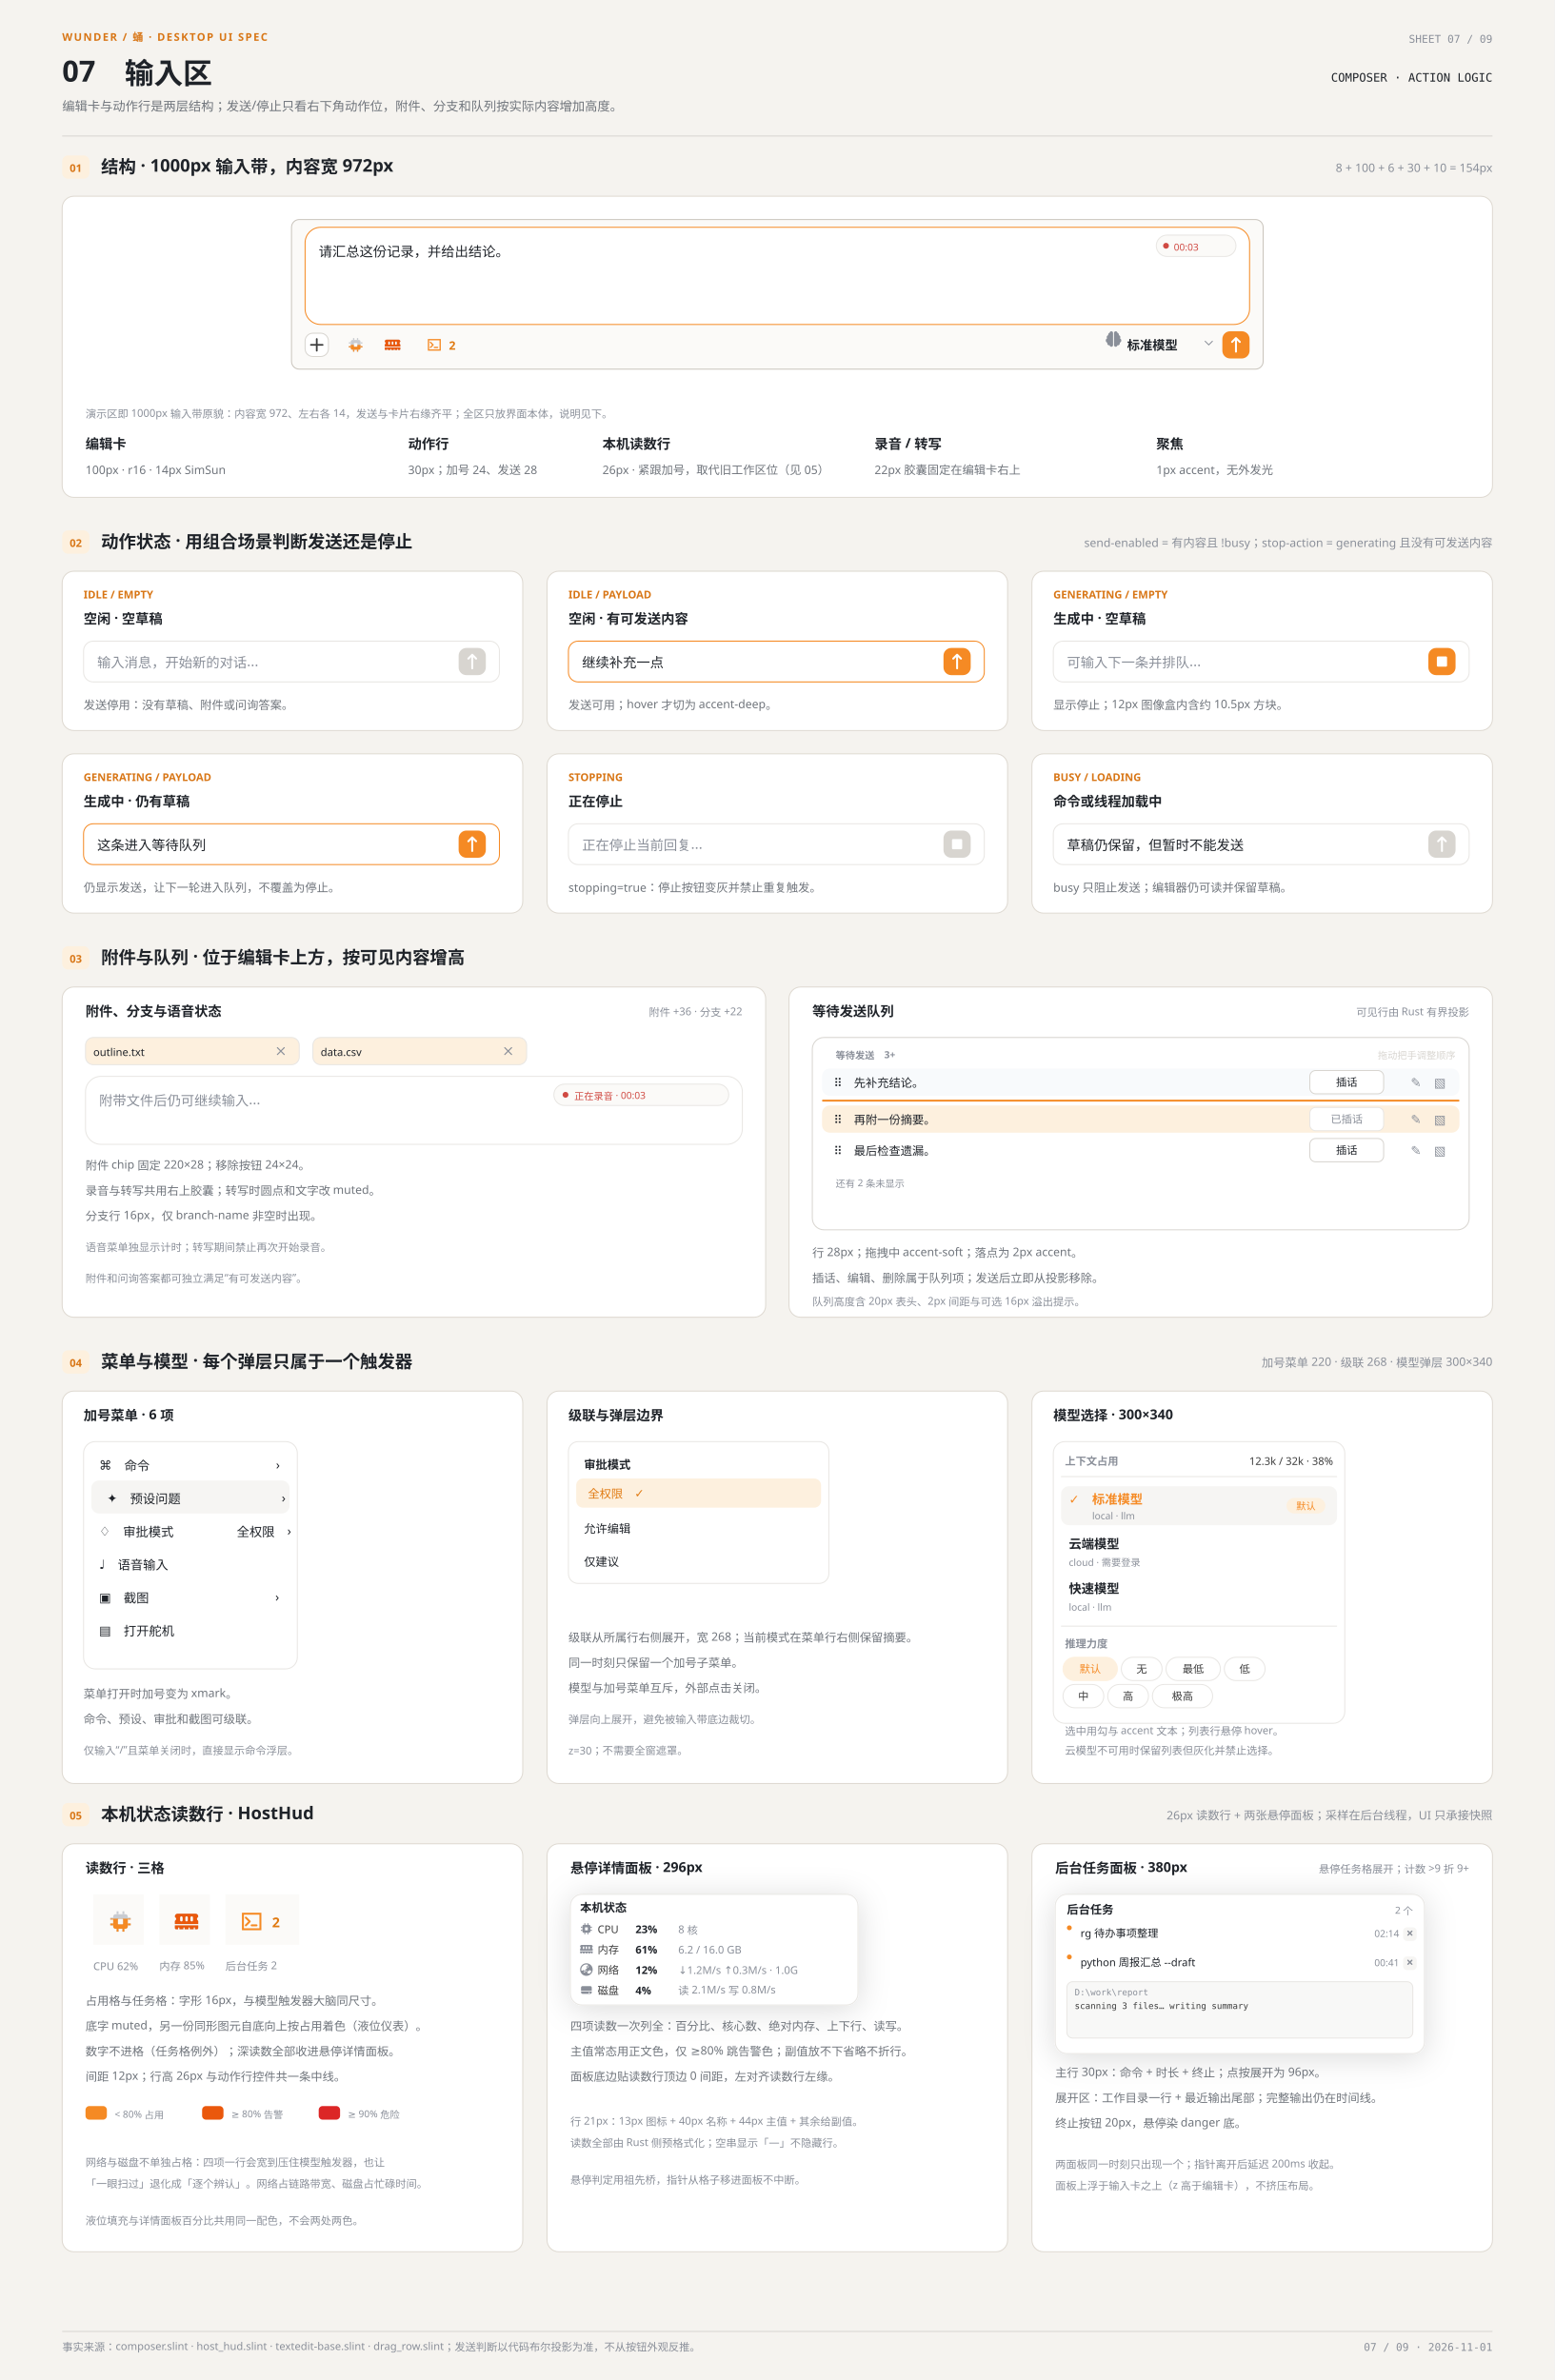
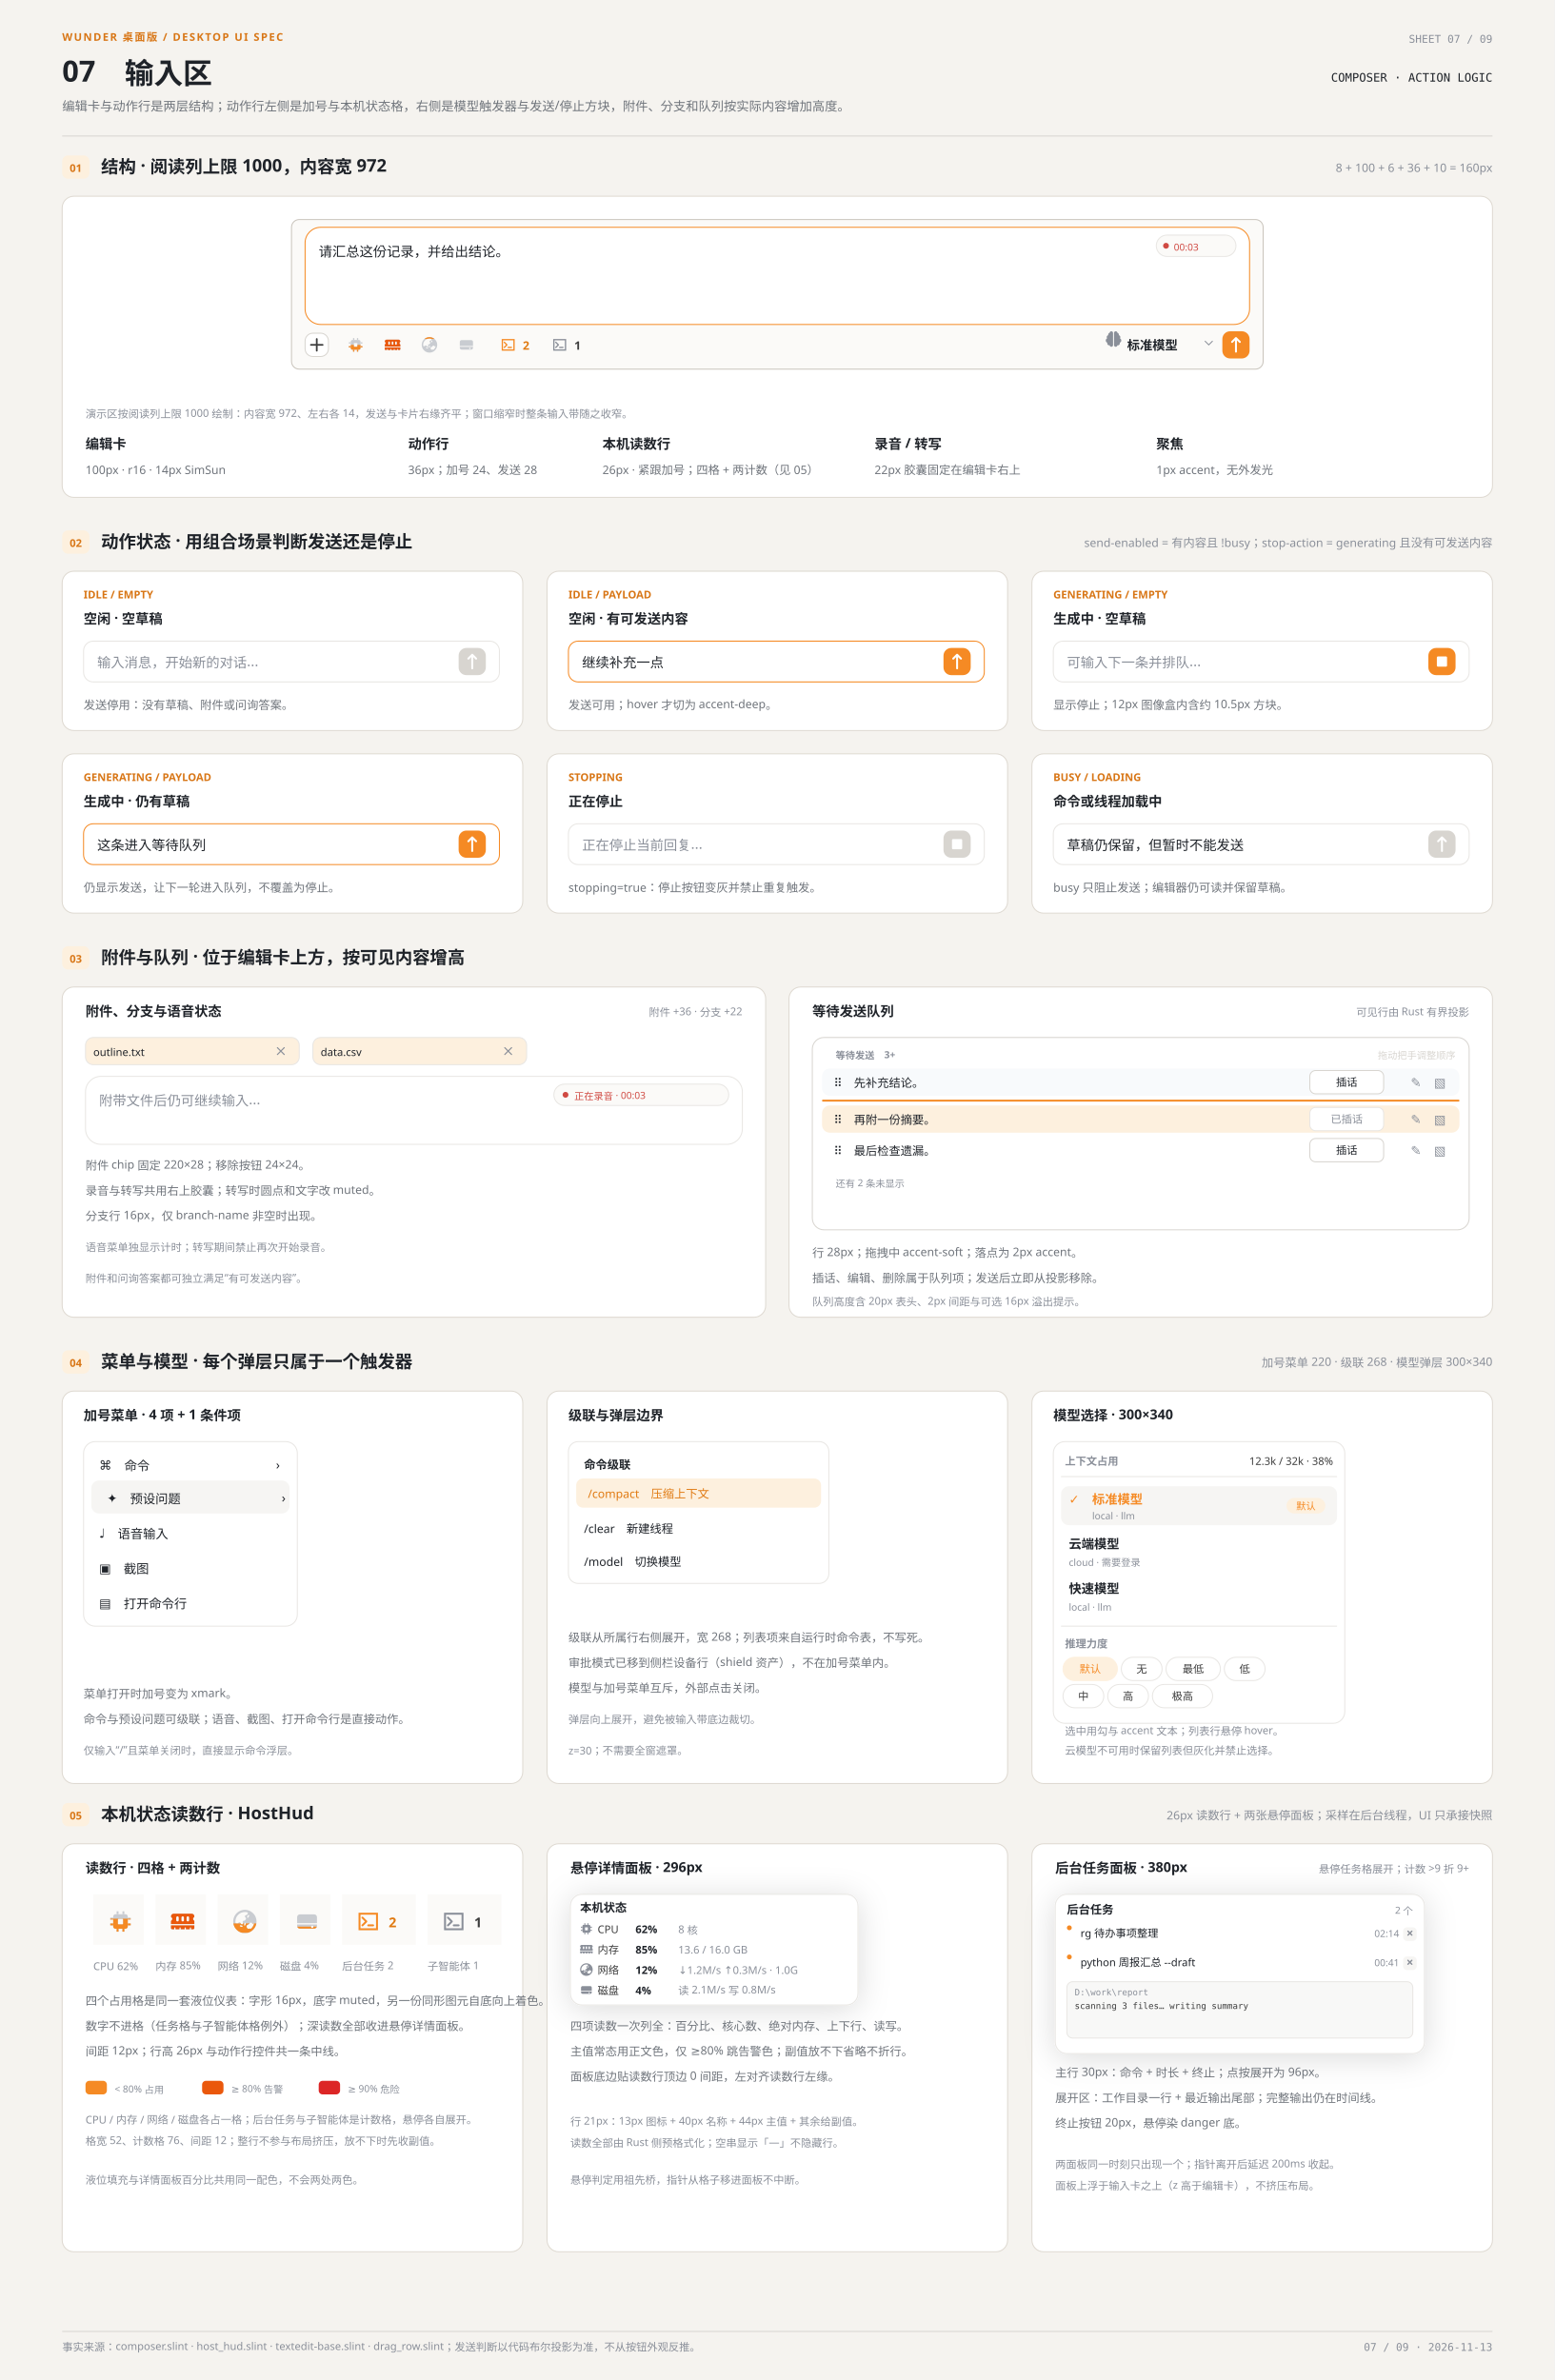
- <svg xmlns="http://www.w3.org/2000/svg" width="1600" height="2450" viewBox="0 0 1600 2450" role="img" aria-label="蛹 桌面端输入区与动作状态规范">
+ <svg xmlns="http://www.w3.org/2000/svg" width="1600" height="2450" viewBox="0 0 1600 2450" role="img" aria-label="wunder 桌面版 桌面端输入区与动作状态规范">
  <defs>
    <symbol id="c-plus" viewBox="0 0 16 16">
      <path d="M8 2v12M2 8h12" fill="none" stroke="currentColor" stroke-width="1.8" stroke-linecap="round" />
    </symbol>
    <symbol id="c-x" viewBox="0 0 24 24">
      <path d="M6 6L18 18M18 6L6 18" fill="none" stroke="currentColor" stroke-width="2" stroke-linecap="round" />
    </symbol>
    <symbol id="c-arrow" viewBox="0 0 384 512">
      <path fill="currentColor" transform="translate(0 448) scale(1 -1)" d="M215 439Q205 448 192 448Q179 448 169 439L41 311Q32 301 32 288Q32 275 41 265Q51 256 64 256Q77 256 87 265L160 339V-32Q160-46 169-55Q178-64 192-64Q206-64 215-55Q224-46 224-32V339L297 265Q307 256 320 256Q333 256 343 265Q352 275 352 288Q352 301 343 311L215 439Z" />
    </symbol>
    <symbol id="c-stop" viewBox="0 0 448 512">
      <path fill="currentColor" d="M400 32H48C21.5 32 0 53.5 0 80v352c0 26.5 21.5 48 48 48h352c26.5 0 48-21.5 48-48V80c0-26.5-21.5-48-48-48z" />
    </symbol>
    <symbol id="c-brain" viewBox="0 0 512 512">
      <path fill="currentColor" d="M184 0c30.9 0 56 25.1 56 56v400c0 30.9-25.1 56-56 56-28.9 0-52.7-21.9-55.7-50.1-5.2 1.4-10.7 2.1-16.3 2.1-35.3 0-64-28.7-64-64 0-7.4 1.3-14.6 3.6-21.2C21.4 367.4 0 338.2 0 304c0-31.9 18.7-59.5 45.8-72.3C37.1 220.8 32 207 32 192c0-30.7 21.6-56.3 50.4-62.6C80.8 123.9 80 118 80 112c0-29.9 20.6-55.1 48.3-62.1C131.3 21.9 155.1 0 184 0zM328 0c28.9 0 52.6 21.9 55.7 49.9 27.8 7 48.3 32.1 48.3 62.1 0 6-.8 11.9-2.4 17.4 28.8 6.2 50.4 31.9 50.4 62.6 0 15-5.1 28.8-13.8 39.7 27.1 12.8 45.8 40.4 45.8 72.3 0 34.2-21.4 63.4-51.6 74.8 2.3 6.6 3.6 13.8 3.6 21.2 0 35.3-28.7 64-64 64-5.6 0-11.1-.7-16.3-2.1-3 28.2-26.8 50.1-55.7 50.1-30.9 0-56-25.1-56-56V56c0-30.9 25.1-56 56-56z" />
    </symbol>
    <symbol id="c-folder" viewBox="0 0 576 512">
      <path fill="currentColor" transform="translate(0 448) scale(1 -1)" d="M89 224L0 72V352Q1 379 19 397Q37 415 64 416H182Q208 416 227 397L253 371Q272 352 299 352H416Q443 351 461 333Q479 315 480 288V256H144Q108 255 89 224ZM116 208Q126 223 144 224H544Q562 223 572 208Q580 192 572 176L460-16Q450-31 432-32H32Q14-31 4-16Q-4 0 4 16L116 208Z" />
    </symbol>
    <symbol id="h-cpu" viewBox="0 0 16 16">
      <path fill="currentColor" fill-rule="evenodd" d="M4.6 3h6.8A1.6 1.6 0 0 1 13 4.6v6.8A1.6 1.6 0 0 1 11.4 13H4.6A1.6 1.6 0 0 1 3 11.4V4.6A1.6 1.6 0 0 1 4.6 3Zm2 3.2a.4.4 0 0 0-.4.4v3a.4.4 0 0 0 .4.4h2.8a.4.4 0 0 0 .4-.4v-3a.4.4 0 0 0-.4-.4H6.6Z" />
      <path fill="currentColor" d="M5.35 1h1.3v2h-1.3V1Zm4 0h1.3v2h-1.3V1ZM5.35 13h1.3v2h-1.3v-2Zm4 0h1.3v2h-1.3v-2ZM1 5.35h2v1.3H1v-1.3Zm0 4h2v1.3H1v-1.3Zm12-4h2v1.3h-2v-1.3Zm0 4h2v1.3h-2v-1.3Z" />
    </symbol>
    <symbol id="h-memory" viewBox="0 0 576 512">
      <path fill="currentColor" transform="translate(0 448) scale(1 -1)" d="M64 384Q37 383 19 365Q1 347 0 320V313Q1 302 10 296Q31 282 32 256Q31 230 10 216Q1 210 0 199V128H576V199Q575 210 566 216Q545 230 544 256Q545 282 566 296Q575 302 576 313V320Q575 347 557 365Q539 383 512 384H64ZM576 96H0V32Q0 18 9 9Q18 0 32 0H80V32Q81 47 96 48Q111 47 112 32V0H208V32Q209 47 224 48Q239 47 240 32V0H336V32Q337 47 352 48Q367 47 368 32V0H464V32Q465 47 480 48Q495 47 496 32V0H544Q558 0 567 9Q576 18 576 32V96ZM192 288V224Q192 210 183 201Q174 192 160 192Q146 192 137 201Q128 210 128 224V288Q128 302 137 311Q146 320 160 320Q174 320 183 311Q192 302 192 288ZM320 288V224Q320 210 311 201Q302 192 288 192Q274 192 265 201Q256 210 256 224V288Q256 302 265 311Q274 320 288 320Q302 320 311 311Q320 302 320 288ZM448 288V224Q448 210 439 201Q430 192 416 192Q402 192 393 201Q384 210 384 224V288Q384 302 393 311Q402 320 416 320Q430 320 439 311Q448 302 448 288Z" />
    </symbol>
    <symbol id="h-term" viewBox="0 0 24 24">
      <path d="M3 4h18v16H3z" fill="none" stroke="currentColor" stroke-width="2" />
      <path d="m6 8 4 4-4 4m6 0h5" fill="none" stroke="currentColor" stroke-width="2" stroke-linecap="round" stroke-linejoin="round" />
    </symbol>
    <symbol id="h-net" viewBox="0 0 512 512">
      <path fill="currentColor" transform="translate(0 448) scale(1 -1)" d="M52 153 83 147Q96 144 105 153L121 169Q130 177 141 175Q153 173 159 162L168 144Q176 129 194 128Q205 129 212 137Q218 146 215 157L209 177Q206 189 213 199Q220 208 232 208H235Q256 209 268 226L279 242Q287 256 278 270L262 291Q254 302 258 314Q262 325 275 329L292 333Q304 337 309 348L325 389Q292 400 256 400Q168 398 109 339Q50 280 48 192Q48 172 52 153ZM459 148Q457 149 455 148Q453 148 450 147L435 143Q424 141 417 150L415 153Q405 168 388 168Q370 168 360 153L354 143Q352 140 348 138L312 118Q298 110 294 96Q289 81 295 67L301 54Q307 40 322 34Q336 28 351 33L354 34Q370 40 384 30L385 29Q442 75 459 148ZM0 192Q1 262 34 320Q68 378 128 414Q189 448 256 448Q323 448 384 414Q444 378 478 320Q511 262 512 192Q511 122 478 64Q444 6 384 -30Q323 -64 256 -64Q189 -64 128 -30Q68 6 34 64Q1 122 0 192ZM145 100Q142 85 156 80L188 72Q203 70 208 84Q210 99 196 103L164 111Q149 114 145 100ZM237 120Q234 105 248 100Q263 98 268 112L276 144Q278 159 264 163Q249 166 245 152L237 120ZM343 334Q330 340 322 327L306 295Q300 281 313 274Q327 268 334 281L350 313Q356 326 343 334Z" />
    </symbol>
    <symbol id="h-disk" viewBox="0 0 16 16">
      <path fill="currentColor" fill-rule="evenodd" d="M3.1 3.1h9.8c1.05 0 1.9.85 1.9 1.9v6c0 1.05-.85 1.9-1.9 1.9H3.1a1.9 1.9 0 0 1-1.9-1.9V5c0-1.05.85-1.9 1.9-1.9Zm-1.9 6.05h13.6v.9H1.2v-.9Zm10.35 1.7a.8.8 0 1 0 0 1.6.8.8 0 1 0 0-1.6Z" />
    </symbol>
    <clipPath id="hud-fill-cpu">
      <rect x="358" y="355" width="16" height="8" />
    </clipPath>
+     <clipPath id="hud-fill-net">
+       <rect x="434" y="347" width="16" height="1.92" />
+     </clipPath>
+     <clipPath id="hud-fill-disk">
+       <rect x="472" y="347" width="16" height="0.64" />
+     </clipPath>
    <clipPath id="hud-fill-mem">
      <rect x="396" y="349.4" width="16" height="13.6" />
    </clipPath>
    <clipPath id="hud-2x-cpu">
      <rect x="112" y="1975.1" width="24" height="14.9" />
    </clipPath>
    <clipPath id="hud-2x-mem">
-       <rect x="180" y="1969.6" width="24" height="20.4" />
+       <rect x="176" y="1969.6" width="24" height="20.4" />
+     </clipPath>
+     <clipPath id="hud-2x-net">
+       <rect x="240" y="1980" width="24" height="9.6" />
+     </clipPath>
+     <clipPath id="hud-2x-disk">
+       <rect x="304" y="1983.3" width="24" height="6.3" />
    </clipPath>
  </defs>
  <style>svg{font-family:'Microsoft YaHei UI','Microsoft YaHei','PingFang SC','Noto Sans SC',sans-serif;fill:#1F2329}.mono{font-family:Consolas,monospace}.sim{font-family:SimSun,serif}.h1{font-size:30px;font-weight:700}.sub{font-size:13px;fill:#6F747B}.kicker{font-size:11px;font-weight:700;letter-spacing:1.4px;fill:#D87616}.sect{font-size:18px;font-weight:700}.sect-note{font-size:12px;fill:#8A8F99}.card{fill:#FFF;stroke:#DED9D1}.card-t{font-size:14px;font-weight:700}.note{font-size:12px;fill:#6F747B}.tiny{font-size:11px;fill:#8A8F99}.chip{font-size:11px;font-weight:700;fill:#D87616}.ui14{font-size:14px}.ui13{font-size:13px}.ui12{font-size:12px}.ui11{font-size:11px}.ui10{font-size:10px}.muted{fill:#8A8F99}.secondary{fill:#3D3D3D}</style>
  <rect width="1600" height="2450" fill="#F5F3EF" />
  <g id="header">
-     <text x="64" y="42" class="kicker">WUNDER / 蛹 · DESKTOP UI SPEC</text>
+     <text x="64" y="42" class="kicker">WUNDER 桌面版 / DESKTOP UI SPEC</text>
    <text x="64" y="84" class="h1">07　输入区</text>
-     <text x="64" y="114" class="sub">编辑卡与动作行是两层结构；发送/停止只看右下角动作位，附件、分支和队列按实际内容增加高度。</text>
+     <text x="64" y="114" class="sub">编辑卡与动作行是两层结构；动作行左侧是加号与本机状态格，右侧是模型触发器与发送/停止方块，附件、分支和队列按实际内容增加高度。</text>
    <text x="1536" y="44" text-anchor="end" class="mono tiny">SHEET 07 / 09</text>
    <text x="1536" y="84" text-anchor="end" class="mono ui12">COMPOSER · ACTION LOGIC</text>
    <line x1="64" y1="140" x2="1536" y2="140" stroke="#D8D5D0" />
  </g>
  <g id="composer-anatomy">
    <rect x="64" y="160" width="28" height="24" rx="6" fill="#FDF0DE" />
    <text x="78" y="177" text-anchor="middle" class="chip">01</text>
-     <text x="104" y="178" class="sect">结构 · 1000px 输入带，内容宽 972px</text>
-     <text x="1536" y="177" text-anchor="end" class="sect-note">8 + 100 + 6 + 30 + 10 = 154px</text>
+     <text x="104" y="178" class="sect">结构 · 阅读列上限 1000，内容宽 972</text>
+     <text x="1536" y="177" text-anchor="end" class="sect-note">8 + 100 + 6 + 36 + 10 = 160px</text>
    <rect x="64" y="202" width="1472" height="310" rx="12" class="card" />
    <rect x="300" y="226" width="1000" height="154" rx="8" fill="#FBFAF8" stroke="#C9C4BC" />
    <rect x="314" y="234" width="972" height="100" rx="16" fill="#FFF" stroke="#F58A24" />
    <text x="328" y="264" class="sim" font-size="14">请汇总这份记录，并给出结论。</text>
    <rect x="1190" y="242" width="82" height="22" rx="11" fill="#FBFAF8" stroke="#E8E6E3" />
    <circle cx="1200" cy="253" r="3" fill="#D04A43" />
    <text x="1208" y="258" class="ui10" fill="#D04A43">00:03</text>
    <rect x="314" y="343" width="24" height="24" rx="8" fill="#FFF" stroke="#D8D5D0" />
    <use href="#c-plus" x="318" y="347" width="16" height="16" color="#3D3D3D" />
-     <rect x="350" y="341" width="122" height="26" fill="transparent" />
+     <rect x="350" y="341" width="268" height="26" fill="transparent" />
    <use href="#h-cpu" x="358" y="347" width="16" height="16" color="#C9CCD1" />
    <use href="#h-cpu" x="358" y="347" width="16" height="16" color="#F58A24" clip-path="url(#hud-fill-cpu)" />
    <use href="#h-memory" x="396" y="347" width="16" height="16" color="#C9CCD1" />
    <use href="#h-memory" x="396" y="347" width="16" height="16" color="#EA580C" clip-path="url(#hud-fill-mem)" />
-     <use href="#h-term" x="439" y="347" width="16" height="16" color="#F58A24" />
-     <text x="462" y="360" class="ui12" font-weight="600" fill="#E07A12">2</text>
+     <use href="#h-net" x="434" y="347" width="16" height="16" color="#C9CCD1" />
+     <use href="#h-net" x="434" y="347" width="16" height="16" color="#F58A24" clip-path="url(#hud-fill-net)" />
+     <use href="#h-disk" x="472" y="347" width="16" height="16" color="#C9CCD1" />
+     <use href="#h-disk" x="472" y="347" width="16" height="16" color="#F58A24" clip-path="url(#hud-fill-disk)" />
+     <use href="#h-term" x="515" y="347" width="16" height="16" color="#F58A24" />
+     <text x="538" y="360" class="ui12" font-weight="600" fill="#E07A12">2</text>
+     <use href="#h-term" x="568" y="347" width="16" height="16" color="#8A8F99" />
+     <text x="591" y="360" class="ui12" font-weight="600" fill="#3D3D3D">1</text>
    <use href="#c-brain" x="1138" y="341" width="16" height="16" color="#8A8F99" />
    <text x="1160" y="360" class="ui13" font-weight="600">标准模型</text>
    <path d="m1240 351 4 4 4-4" fill="none" stroke="#8A8F99" />
    <rect x="1258" y="341" width="28" height="28" rx="8" fill="#F58A24" />
    <use href="#c-arrow" x="1264" y="347" width="16" height="16" color="#FFF" />
-     <text x="88" y="430" class="tiny">演示区即 1000px 输入带原貌：内容宽 972、左右各 14，发送与卡片右缘齐平；全区只放界面本体，说明见下。</text>
+     <text x="88" y="430" class="tiny">演示区按阅读列上限 1000 绘制：内容宽 972、左右各 14，发送与卡片右缘齐平；窗口缩窄时整条输入带随之收窄。</text>
    <text x="88" y="462" class="card-t">编辑卡</text>
    <text x="88" y="488" class="note">100px · r16 · 14px SimSun</text>
    <text x="420" y="462" class="card-t">动作行</text>
-     <text x="420" y="488" class="note">30px；加号 24、发送 28</text>
+     <text x="420" y="488" class="note">36px；加号 24、发送 28</text>
    <text x="620" y="462" class="card-t">本机读数行</text>
-     <text x="620" y="488" class="note">26px · 紧跟加号，取代旧工作区位（见 05）</text>
+     <text x="620" y="488" class="note">26px · 紧跟加号；四格 + 两计数（见 05）</text>
    <text x="900" y="462" class="card-t">录音 / 转写</text>
    <text x="900" y="488" class="note">22px 胶囊固定在编辑卡右上</text>
    <text x="1190" y="462" class="card-t">聚焦</text>
    <text x="1190" y="488" class="note">1px accent，无外发光</text>
  </g>
  <g id="send-states">
    <rect x="64" y="546" width="28" height="24" rx="6" fill="#FDF0DE" />
    <text x="78" y="563" text-anchor="middle" class="chip">02</text>
    <text x="104" y="564" class="sect">动作状态 · 用组合场景判断发送还是停止</text>
    <text x="1536" y="563" text-anchor="end" class="sect-note">send-enabled = 有内容且 !busy；stop-action = generating 且没有可发送内容</text>
    <rect x="64" y="588" width="474" height="164" rx="12" class="card" />
    <text x="86" y="616" class="chip">IDLE / EMPTY</text>
    <text x="86" y="642" class="card-t">空闲 · 空草稿</text>
    <rect x="86" y="660" width="428" height="42" rx="10" fill="#FFF" stroke="#E8E6E3" />
    <text x="100" y="687" class="sim" font-size="14" fill="#8A8F99">输入消息，开始新的对话…</text>
    <rect x="472" y="667" width="28" height="28" rx="8" fill="#D8D5D0" />
    <use href="#c-arrow" x="478" y="673" width="16" height="16" color="#FFF" />
    <text x="86" y="730" class="note">发送停用：没有草稿、附件或问询答案。</text>
    <rect x="563" y="588" width="474" height="164" rx="12" class="card" />
    <text x="585" y="616" class="chip">IDLE / PAYLOAD</text>
    <text x="585" y="642" class="card-t">空闲 · 有可发送内容</text>
    <rect x="585" y="660" width="428" height="42" rx="10" fill="#FFF" stroke="#F58A24" />
    <text x="599" y="687" class="sim" font-size="14">继续补充一点</text>
    <rect x="971" y="667" width="28" height="28" rx="8" fill="#F58A24" />
    <use href="#c-arrow" x="977" y="673" width="16" height="16" color="#FFF" />
    <text x="585" y="730" class="note">发送可用；hover 才切为 accent-deep。</text>
    <rect x="1062" y="588" width="474" height="164" rx="12" class="card" />
    <text x="1084" y="616" class="chip">GENERATING / EMPTY</text>
    <text x="1084" y="642" class="card-t">生成中 · 空草稿</text>
    <rect x="1084" y="660" width="428" height="42" rx="10" fill="#FFF" stroke="#E8E6E3" />
    <text x="1098" y="687" class="sim" font-size="14" fill="#8A8F99">可输入下一条并排队…</text>
    <rect x="1470" y="667" width="28" height="28" rx="8" fill="#F58A24" />
    <use href="#c-stop" x="1478" y="675" width="12" height="12" color="#FFF" />
    <text x="1084" y="730" class="note">显示停止；12px 图像盒内含约 10.5px 方块。</text>
    <rect x="64" y="776" width="474" height="164" rx="12" class="card" />
    <text x="86" y="804" class="chip">GENERATING / PAYLOAD</text>
    <text x="86" y="830" class="card-t">生成中 · 仍有草稿</text>
    <rect x="86" y="848" width="428" height="42" rx="10" fill="#FFF" stroke="#F58A24" />
    <text x="100" y="875" class="sim" font-size="14">这条进入等待队列</text>
    <rect x="472" y="855" width="28" height="28" rx="8" fill="#F58A24" />
    <use href="#c-arrow" x="478" y="861" width="16" height="16" color="#FFF" />
    <text x="86" y="918" class="note">仍显示发送，让下一轮进入队列，不覆盖为停止。</text>
    <rect x="563" y="776" width="474" height="164" rx="12" class="card" />
    <text x="585" y="804" class="chip">STOPPING</text>
    <text x="585" y="830" class="card-t">正在停止</text>
    <rect x="585" y="848" width="428" height="42" rx="10" fill="#FFF" stroke="#E8E6E3" />
    <text x="599" y="875" class="sim" font-size="14" fill="#8A8F99">正在停止当前回复…</text>
    <rect x="971" y="855" width="28" height="28" rx="8" fill="#D8D5D0" />
    <use href="#c-stop" x="979" y="863" width="12" height="12" color="#FFF" />
    <text x="585" y="918" class="note">stopping=true：停止按钮变灰并禁止重复触发。</text>
    <rect x="1062" y="776" width="474" height="164" rx="12" class="card" />
    <text x="1084" y="804" class="chip">BUSY / LOADING</text>
    <text x="1084" y="830" class="card-t">命令或线程加载中</text>
    <rect x="1084" y="848" width="428" height="42" rx="10" fill="#FFF" stroke="#E8E6E3" />
    <text x="1098" y="875" class="sim" font-size="14">草稿仍保留，但暂时不能发送</text>
    <rect x="1470" y="855" width="28" height="28" rx="8" fill="#D8D5D0" />
    <use href="#c-arrow" x="1476" y="861" width="16" height="16" color="#FFF" />
    <text x="1084" y="918" class="note">busy 只阻止发送；编辑器仍可读并保留草稿。</text>
  </g>
  <g id="attachments-queue">
    <rect x="64" y="974" width="28" height="24" rx="6" fill="#FDF0DE" />
    <text x="78" y="991" text-anchor="middle" class="chip">03</text>
    <text x="104" y="992" class="sect">附件与队列 · 位于编辑卡上方，按可见内容增高</text>
    <rect x="64" y="1016" width="724" height="340" rx="12" class="card" />
    <text x="88" y="1046" class="card-t">附件、分支与语音状态</text>
    <text x="764" y="1046" text-anchor="end" class="tiny">附件 +36 · 分支 +22</text>
    <rect x="88" y="1068" width="220" height="28" rx="8" fill="#FDF0DE" stroke="#E8E6E3" />
    <text x="96" y="1087" class="ui11">outline.txt</text>
    <use href="#c-x" x="282" y="1075" width="14" height="14" color="#8A8F99" />
    <rect x="322" y="1068" width="220" height="28" rx="8" fill="#FDF0DE" stroke="#E8E6E3" />
    <text x="330" y="1087" class="ui11">data.csv</text>
    <use href="#c-x" x="516" y="1075" width="14" height="14" color="#8A8F99" />
    <rect x="88" y="1108" width="676" height="70" rx="16" fill="#FFF" stroke="#E8E6E3" />
    <text x="102" y="1138" class="sim" font-size="14" fill="#8A8F99">附带文件后仍可继续输入…</text>
    <rect x="570" y="1116" width="180" height="22" rx="11" fill="#FBFAF8" stroke="#E8E6E3" />
    <circle cx="582" cy="1127" r="3" fill="#D04A43" />
    <text x="591" y="1132" class="ui10" fill="#D04A43">正在录音 · 00:03</text>
    <text x="88" y="1204" class="note">附件 chip 固定 220×28；移除按钮 24×24。</text>
    <text x="88" y="1230" class="note">录音与转写共用右上胶囊；转写时圆点和文字改 muted。</text>
    <text x="88" y="1256" class="note">分支行 16px，仅 branch-name 非空时出现。</text>
    <text x="88" y="1288" class="tiny">语音菜单独显示计时；转写期间禁止再次开始录音。</text>
    <text x="88" y="1320" class="tiny">附件和问询答案都可独立满足“有可发送内容”。</text>
    <rect x="812" y="1016" width="724" height="340" rx="12" class="card" />
    <text x="836" y="1046" class="card-t">等待发送队列</text>
    <text x="1512" y="1046" text-anchor="end" class="tiny">可见行由 Rust 有界投影</text>
    <rect x="836" y="1068" width="676" height="198" rx="12" fill="#FFF" stroke="#D8D5D0" />
    <text x="860" y="1090" class="ui10 muted" font-weight="700">等待发送　3+</text>
    <text x="1498" y="1090" text-anchor="end" class="ui10" fill="#D8D5D0">拖动把手调整顺序</text>
    <rect x="846" y="1100" width="656" height="28" rx="8" fill="#F8FAFC" />
    <text x="858" y="1119" class="ui12">⠿　先补充结论。</text>
    <rect x="1348" y="1102" width="76" height="24" rx="6" fill="#FFF" stroke="#D8D5D0" />
    <text x="1386" y="1118" text-anchor="middle" class="ui11">插话</text>
    <text x="1488" y="1119" text-anchor="end" class="ui13 muted">✎　▧</text>
    <rect x="846" y="1132" width="656" height="2" rx="1" fill="#F58A24" />
    <rect x="846" y="1138" width="656" height="28" rx="8" fill="#FDF0DE" />
    <text x="858" y="1157" class="ui12">⠿　再附一份摘要。</text>
    <rect x="1348" y="1140" width="76" height="24" rx="6" fill="#FFF" stroke="#E8E6E3" />
    <text x="1386" y="1156" text-anchor="middle" class="ui11 muted">已插话</text>
    <text x="1488" y="1157" text-anchor="end" class="ui13 muted">✎　▧</text>
    <rect x="846" y="1170" width="656" height="28" rx="8" fill="transparent" />
    <text x="858" y="1189" class="ui12">⠿　最后检查遗漏。</text>
    <rect x="1348" y="1172" width="76" height="24" rx="6" fill="#FFF" stroke="#D8D5D0" />
    <text x="1386" y="1188" text-anchor="middle" class="ui11">插话</text>
    <text x="1488" y="1189" text-anchor="end" class="ui13 muted">✎　▧</text>
    <text x="860" y="1222" class="ui10 muted">还有 2 条未显示</text>
    <text x="836" y="1294" class="note">行 28px；拖拽中 accent-soft；落点为 2px accent。</text>
    <text x="836" y="1320" class="note">插话、编辑、删除属于队列项；发送后立即从投影移除。</text>
    <text x="836" y="1344" class="tiny">队列高度含 20px 表头、2px 间距与可选 16px 溢出提示。</text>
  </g>
  <g id="menus-model">
    <rect x="64" y="1390" width="28" height="24" rx="6" fill="#FDF0DE" />
    <text x="78" y="1407" text-anchor="middle" class="chip">04</text>
    <text x="104" y="1408" class="sect">菜单与模型 · 每个弹层只属于一个触发器</text>
    <text x="1536" y="1407" text-anchor="end" class="sect-note">加号菜单 220 · 级联 268 · 模型弹层 300×340</text>
    <rect x="64" y="1432" width="474" height="404" rx="12" class="card" />
-     <text x="86" y="1462" class="card-t">加号菜单 · 6 项</text>
-     <rect x="86" y="1484" width="220" height="234" rx="12" fill="#FFF" stroke="#E8E6E3" />
+     <text x="86" y="1462" class="card-t">加号菜单 · 4 项 + 1 条件项</text>
+     <rect x="86" y="1484" width="220" height="190" rx="12" fill="#FFF" stroke="#E8E6E3" />
    <text x="102" y="1513" class="ui13">⌘　命令　　　　　　　　　　›</text>
    <rect x="94" y="1524" width="204" height="34" rx="8" fill="#F6F5F3" />
    <text x="110" y="1547" class="ui13">✦　预设问题　　　　　　　　›</text>
-     <text x="102" y="1581" class="ui13">♢　审批模式　　　　　全权限　›</text>
-     <text x="102" y="1615" class="ui13">♩　语音输入</text>
-     <text x="102" y="1649" class="ui13">▣　截图　　　　　　　　　　›</text>
-     <text x="102" y="1683" class="ui13">▤　打开舵机</text>
+     <text x="102" y="1583" class="ui13">♩　语音输入</text>
+     <text x="102" y="1619" class="ui13">▣　截图</text>
+     <text x="102" y="1655" class="ui13">▤　打开命令行</text>
    <text x="86" y="1748" class="note">菜单打开时加号变为 xmark。</text>
-     <text x="86" y="1774" class="note">命令、预设、审批和截图可级联。</text>
+     <text x="86" y="1774" class="note">命令与预设问题可级联；语音、截图、打开命令行是直接动作。</text>
    <text x="86" y="1806" class="tiny">仅输入“/”且菜单关闭时，直接显示命令浮层。</text>
    <rect x="563" y="1432" width="474" height="404" rx="12" class="card" />
    <text x="585" y="1462" class="card-t">级联与弹层边界</text>
    <rect x="585" y="1484" width="268" height="146" rx="10" fill="#FFF" stroke="#E8E6E3" />
-     <text x="601" y="1512" class="ui12" font-weight="600">审批模式</text>
+     <text x="601" y="1512" class="ui12" font-weight="600">命令级联</text>
    <rect x="593" y="1522" width="252" height="30" rx="7" fill="#FDF0DE" />
-     <text x="605" y="1542" class="ui12" fill="#E07A12">全权限　✓</text>
-     <text x="601" y="1578" class="ui12">允许编辑</text>
-     <text x="601" y="1612" class="ui12">仅建议</text>
-     <text x="585" y="1690" class="note">级联从所属行右侧展开，宽 268；当前模式在菜单行右侧保留摘要。</text>
-     <text x="585" y="1716" class="note">同一时刻只保留一个加号子菜单。</text>
+     <text x="605" y="1542" class="ui12" fill="#E07A12">/compact　压缩上下文</text>
+     <text x="601" y="1578" class="ui12">/clear　新建线程</text>
+     <text x="601" y="1612" class="ui12">/model　切换模型</text>
+     <text x="585" y="1690" class="note">级联从所属行右侧展开，宽 268；列表项来自运行时命令表，不写死。</text>
+     <text x="585" y="1716" class="note">审批模式已移到侧栏设备行（shield 资产），不在加号菜单内。</text>
    <text x="585" y="1742" class="note">模型与加号菜单互斥，外部点击关闭。</text>
    <text x="585" y="1774" class="tiny">弹层向上展开，避免被输入带底边裁切。</text>
    <text x="585" y="1806" class="tiny">z=30；不需要全窗遮罩。</text>
    <rect x="1062" y="1432" width="474" height="404" rx="12" class="card" />
    <text x="1084" y="1462" class="card-t">模型选择 · 300×340</text>
    <rect x="1084" y="1484" width="300" height="290" rx="12" fill="#FFF" stroke="#E8E6E3" />
    <text x="1096" y="1508" class="ui11 muted" font-weight="600">上下文占用</text>
    <text x="1372" y="1508" text-anchor="end" class="ui11 secondary">12.3k / 32k · 38%</text>
    <line x1="1092" y1="1520" x2="1376" y2="1520" stroke="#E8E6E3" />
    <rect x="1092" y="1530" width="284" height="40" rx="8" fill="#F6F5F3" />
    <text x="1100" y="1548" class="ui13" fill="#F58A24">✓</text>
    <text x="1124" y="1548" class="ui13" fill="#F58A24" font-weight="600">标准模型</text>
    <text x="1124" y="1564" class="ui10 muted">local · llm</text>
    <rect x="1324" y="1542" width="40" height="16" rx="8" fill="#FDF0DE" />
    <text x="1344" y="1554" text-anchor="middle" class="ui10" fill="#F58A24">默认</text>
    <text x="1100" y="1594" class="ui13" font-weight="600">云端模型</text>
    <text x="1100" y="1612" class="ui10 muted">cloud · 需要登录</text>
    <text x="1100" y="1640" class="ui13" font-weight="600">快速模型</text>
    <text x="1100" y="1658" class="ui10 muted">local · llm</text>
    <line x1="1092" y1="1674" x2="1376" y2="1674" stroke="#E8E6E3" />
    <text x="1096" y="1696" class="ui11 muted" font-weight="600">推理力度</text>
    <rect x="1094" y="1706" width="56" height="24" rx="12" fill="#FDF0DE" stroke="#FDF0DE" />
    <text x="1122" y="1722" text-anchor="middle" class="ui11" fill="#F58A24">默认</text>
    <rect x="1154" y="1706" width="42" height="24" rx="12" fill="#FFF" stroke="#E8E6E3" />
    <text x="1175" y="1722" text-anchor="middle" class="ui11 secondary">无</text>
    <rect x="1200" y="1706" width="56" height="24" rx="12" fill="#FFF" stroke="#E8E6E3" />
    <text x="1228" y="1722" text-anchor="middle" class="ui11 secondary">最低</text>
    <rect x="1260" y="1706" width="42" height="24" rx="12" fill="#FFF" stroke="#E8E6E3" />
    <text x="1281" y="1722" text-anchor="middle" class="ui11 secondary">低</text>
    <rect x="1094" y="1734" width="42" height="24" rx="12" fill="#FFF" stroke="#E8E6E3" />
    <text x="1115" y="1750" text-anchor="middle" class="ui11 secondary">中</text>
    <rect x="1140" y="1734" width="42" height="24" rx="12" fill="#FFF" stroke="#E8E6E3" />
    <text x="1161" y="1750" text-anchor="middle" class="ui11 secondary">高</text>
    <rect x="1186" y="1734" width="62" height="24" rx="12" fill="#FFF" stroke="#E8E6E3" />
    <text x="1217" y="1750" text-anchor="middle" class="ui11 secondary">极高</text>
    <text x="1096" y="1786" class="tiny">选中用勾与 accent 文本；列表行悬停 hover。</text>
    <text x="1096" y="1806" class="tiny">云模型不可用时保留列表但灰化并禁止选择。</text>
  </g>
  <g id="host-hud">
    <rect x="64" y="1856" width="28" height="24" rx="6" fill="#FDF0DE" />
    <text x="78" y="1873" text-anchor="middle" class="chip">05</text>
    <text x="104" y="1874" class="sect">本机状态读数行 · HostHud</text>
    <text x="1536" y="1873" text-anchor="end" class="sect-note">26px 读数行 + 两张悬停面板；采样在后台线程，UI 只承接快照</text>
    <rect x="64" y="1898" width="474" height="420" rx="12" class="card" />
-     <text x="88" y="1928" class="card-t">读数行 · 三格</text>
-     <text x="1512" y="1928" text-anchor="end" class="tiny">宽约 128 · 无底色无描边 · 紧跟加号</text>
+     <text x="88" y="1928" class="card-t">读数行 · 四格 + 两计数</text>
+     <text x="1512" y="1928" text-anchor="end" class="tiny">无底色无描边 · 紧跟加号</text>
    <rect x="96" y="1950" width="52" height="52" fill="#FBFAF8" />
    <use href="#h-cpu" x="112" y="1966" width="24" height="24" color="#C9CCD1" />
    <use href="#h-cpu" x="112" y="1966" width="24" height="24" color="#F58A24" clip-path="url(#hud-2x-cpu)" />
-     <rect x="164" y="1950" width="52" height="52" fill="#FBFAF8" />
-     <use href="#h-memory" x="180" y="1966" width="24" height="24" color="#C9CCD1" />
-     <use href="#h-memory" x="180" y="1966" width="24" height="24" color="#EA580C" clip-path="url(#hud-2x-mem)" />
-     <rect x="232" y="1950" width="76" height="52" fill="#FBFAF8" />
-     <use href="#h-term" x="247" y="1966" width="24" height="24" color="#F58A24" />
-     <text x="280" y="1984" class="ui14" font-weight="600" fill="#E07A12">2</text>
+     <rect x="160" y="1950" width="52" height="52" fill="#FBFAF8" />
+     <use href="#h-memory" x="176" y="1966" width="24" height="24" color="#C9CCD1" />
+     <use href="#h-memory" x="176" y="1966" width="24" height="24" color="#EA580C" clip-path="url(#hud-2x-mem)" />
+     <rect x="224" y="1950" width="52" height="52" fill="#FBFAF8" />
+     <use href="#h-net" x="240" y="1966" width="24" height="24" color="#C9CCD1" />
+     <use href="#h-net" x="240" y="1966" width="24" height="24" color="#F58A24" clip-path="url(#hud-2x-net)" />
+     <rect x="288" y="1950" width="52" height="52" fill="#FBFAF8" />
+     <use href="#h-disk" x="304" y="1966" width="24" height="24" color="#C9CCD1" />
+     <use href="#h-disk" x="304" y="1966" width="24" height="24" color="#F58A24" clip-path="url(#hud-2x-disk)" />
+     <rect x="352" y="1950" width="76" height="52" fill="#FBFAF8" />
+     <use href="#h-term" x="367" y="1966" width="24" height="24" color="#F58A24" />
+     <text x="400" y="1984" class="ui14" font-weight="600" fill="#E07A12">2</text>
+     <rect x="440" y="1950" width="76" height="52" fill="#FBFAF8" />
+     <use href="#h-term" x="455" y="1966" width="24" height="24" color="#8A8F99" />
+     <text x="488" y="1984" class="ui14" font-weight="600" fill="#3D3D3D">1</text>
    <text x="96" y="2028" class="ui11 muted">CPU 62%</text>
-     <text x="164" y="2028" class="ui11 muted">内存 85%</text>
-     <text x="232" y="2028" class="ui11 muted">后台任务 2</text>
-     <text x="88" y="2064" class="note">占用格与任务格：字形 16px，与模型触发器大脑同尺寸。</text>
-     <text x="88" y="2090" class="note">底字 muted，另一份同形图元自底向上按占用着色（液位仪表）。</text>
-     <text x="88" y="2116" class="note">数字不进格（任务格例外）；深读数全部收进悬停详情面板。</text>
-     <text x="88" y="2142" class="note">间距 12px；行高 26px 与动作行控件共一条中线。</text>
-     <rect x="88" y="2168" width="22" height="14" rx="4" fill="#F58A24" />
-     <text x="118" y="2180" class="ui10 muted">&lt; 80% 占用</text>
-     <rect x="208" y="2168" width="22" height="14" rx="4" fill="#EA580C" />
-     <text x="238" y="2180" class="ui10 muted">≥ 80% 告警</text>
-     <rect x="328" y="2168" width="22" height="14" rx="4" fill="#DC2626" />
-     <text x="358" y="2180" class="ui10 muted">≥ 90% 危险</text>
-     <text x="88" y="2230" class="tiny">网络与磁盘不单独占格：四项一行会宽到压住模型触发器，也让</text>
-     <text x="88" y="2252" class="tiny">「一眼扫过」退化成「逐个辨认」。网络占链路带宽、磁盘占忙碌时间。</text>
-     <text x="88" y="2290" class="tiny">液位填充与详情面板百分比共用同一配色，不会两处两色。</text>
+     <text x="160" y="2028" class="ui11 muted">内存 85%</text>
+     <text x="224" y="2028" class="ui11 muted">网络 12%</text>
+     <text x="288" y="2028" class="ui11 muted">磁盘 4%</text>
+     <text x="352" y="2028" class="ui11 muted">后台任务 2</text>
+     <text x="440" y="2028" class="ui11 muted">子智能体 1</text>
+     <text x="88" y="2064" class="note">四个占用格是同一套液位仪表：字形 16px，底字 muted，另一份同形图元自底向上着色。</text>
+     <text x="88" y="2090" class="note">数字不进格（任务格与子智能体格例外）；深读数全部收进悬停详情面板。</text>
+     <text x="88" y="2116" class="note">间距 12px；行高 26px 与动作行控件共一条中线。</text>
+     <rect x="88" y="2142" width="22" height="14" rx="4" fill="#F58A24" />
+     <text x="118" y="2154" class="ui10 muted">&lt; 80% 占用</text>
+     <rect x="208" y="2142" width="22" height="14" rx="4" fill="#EA580C" />
+     <text x="238" y="2154" class="ui10 muted">≥ 80% 告警</text>
+     <rect x="328" y="2142" width="22" height="14" rx="4" fill="#DC2626" />
+     <text x="358" y="2154" class="ui10 muted">≥ 90% 危险</text>
+     <text x="88" y="2186" class="tiny">CPU / 内存 / 网络 / 磁盘各占一格；后台任务与子智能体是计数格，悬停各自展开。</text>
+     <text x="88" y="2208" class="tiny">格宽 52、计数格 76、间距 12；整行不参与布局挤压，放不下时先收副值。</text>
+     <text x="88" y="2248" class="tiny">液位填充与详情面板百分比共用同一配色，不会两处两色。</text>
    <rect x="563" y="1898" width="474" height="420" rx="12" class="card" />
    <text x="587" y="1928" class="card-t">悬停详情面板 · 296px</text>
-     <text x="1512" y="1928" text-anchor="end" class="tiny">悬停 CPU / 内存格展开</text>
+     <text x="1512" y="1928" text-anchor="end" class="tiny">悬停任一占用格展开</text>
    <rect x="587" y="1950" width="296" height="114" rx="12" fill="#FFF" stroke="#E8E6E3" style="filter:drop-shadow(0 4px 16px #00000024)" />
    <text x="597" y="1968" class="ui12" font-weight="600">本机状态</text>
    <use href="#h-cpu" x="597" y="1979" width="13" height="13" color="#8A8F99" />
    <text x="615" y="1990" class="ui11 secondary">CPU</text>
-     <text x="654" y="1990" class="ui11" font-weight="600" fill="#1F2329">23%</text>
+     <text x="654" y="1990" class="ui11" font-weight="600" fill="#1F2329">62%</text>
    <text x="698" y="1990" class="tiny">8 核</text>
    <use href="#h-memory" x="597" y="2000" width="13" height="13" color="#8A8F99" />
    <text x="615" y="2011" class="ui11 secondary">内存</text>
-     <text x="654" y="2011" class="ui11" font-weight="600" fill="#1F2329">61%</text>
-     <text x="698" y="2011" class="tiny">6.2 / 16.0 GB</text>
+     <text x="654" y="2011" class="ui11" font-weight="600" fill="#1F2329">85%</text>
+     <text x="698" y="2011" class="tiny">13.6 / 16.0 GB</text>
    <use href="#h-net" x="597" y="2021" width="13" height="13" color="#8A8F99" />
    <text x="615" y="2032" class="ui11 secondary">网络</text>
    <text x="654" y="2032" class="ui11" font-weight="600" fill="#1F2329">12%</text>
    <text x="698" y="2032" class="tiny">↓1.2M/s ↑0.3M/s · 1.0G</text>
    <use href="#h-disk" x="597" y="2042" width="13" height="13" color="#8A8F99" />
    <text x="615" y="2053" class="ui11 secondary">磁盘</text>
    <text x="654" y="2053" class="ui11" font-weight="600" fill="#1F2329">4%</text>
    <text x="698" y="2053" class="tiny">读 2.1M/s 写 0.8M/s</text>
    <text x="587" y="2090" class="note">四项读数一次列全：百分比、核心数、绝对内存、上下行、读写。</text>
    <text x="587" y="2116" class="note">主值常态用正文色，仅 ≥80% 跳告警色；副值放不下省略不折行。</text>
    <text x="587" y="2142" class="note">面板底边贴读数行顶边 0 间距，左对齐读数行左缘。</text>
    <text x="587" y="2188" class="tiny">行 21px：13px 图标 + 40px 名称 + 44px 主值 + 其余给副值。</text>
    <text x="587" y="2210" class="tiny">读数全部由 Rust 侧预格式化；空串显示「—」不隐藏行。</text>
    <text x="587" y="2248" class="tiny">悬停判定用祖先桥，指针从格子移进面板不中断。</text>
    <rect x="1062" y="1898" width="474" height="420" rx="12" class="card" />
    <text x="1086" y="1928" class="card-t">后台任务面板 · 380px</text>
    <text x="1512" y="1928" text-anchor="end" class="tiny">悬停任务格展开；计数 &gt;9 折 9+</text>
    <rect x="1086" y="1950" width="380" height="164" rx="12" fill="#FFF" stroke="#E8E6E3" style="filter:drop-shadow(0 4px 16px #00000024)" />
    <text x="1098" y="1970" class="ui12" font-weight="600">后台任务</text>
    <text x="1454" y="1970" text-anchor="end" class="ui10 muted">2 个</text>
    <rect x="1098" y="1982" width="5" height="5" rx="2.5" fill="#F58A24" />
    <text x="1112" y="1994" class="ui11">rg 待办事项整理</text>
    <text x="1440" y="1994" text-anchor="end" class="ui10 muted">02:14</text>
    <rect x="1444" y="1984" width="14" height="14" rx="4" fill="#F6F5F3" />
    <path d="m1449 1988 4 4m0-4-4 4" fill="none" stroke="#8A8F99" stroke-width="1.4" stroke-linecap="round" />
    <rect x="1098" y="2012" width="5" height="5" rx="2.5" fill="#F58A24" />
    <text x="1112" y="2024" class="ui11">python 周报汇总 --draft</text>
    <text x="1440" y="2024" text-anchor="end" class="ui10 muted">00:41</text>
    <rect x="1444" y="2014" width="14" height="14" rx="4" fill="#F6F5F3" />
    <path d="m1449 2018 4 4m0-4-4 4" fill="none" stroke="#8A8F99" stroke-width="1.4" stroke-linecap="round" />
    <rect x="1098" y="2040" width="356" height="58" rx="6" fill="#F8F8F7" stroke="#E8E6E3" />
    <text x="1106" y="2054" class="mono" font-size="9" fill="#8A8F99">D:\work\report</text>
    <text x="1106" y="2068" class="mono" font-size="9" fill="#3D3D3D">scanning 3 files… writing summary</text>
    <text x="1086" y="2138" class="note">主行 30px：命令 + 时长 + 终止；点按展开为 96px。</text>
    <text x="1086" y="2164" class="note">展开区：工作目录一行 + 最近输出尾部；完整输出仍在时间线。</text>
    <text x="1086" y="2190" class="note">终止按钮 20px，悬停染 danger 底。</text>
    <text x="1086" y="2232" class="tiny">两面板同一时刻只出现一个；指针离开后延迟 200ms 收起。</text>
    <text x="1086" y="2254" class="tiny">面板上浮于输入卡之上（z 高于编辑卡），不挤压布局。</text>
  </g>
  <g id="footer">
    <line x1="64" y1="2400" x2="1536" y2="2400" stroke="#D8D5D0" />
    <text x="64" y="2420" class="tiny">事实来源：composer.slint · host_hud.slint · textedit-base.slint · drag_row.slint；发送判断以代码布尔投影为准，不从按钮外观反推。</text>
-     <text x="1536" y="2420" text-anchor="end" class="mono tiny">07 / 09 · 2026-11-01</text>
+     <text x="1536" y="2420" text-anchor="end" class="mono tiny">07 / 09 · 2026-11-13</text>
  </g>
</svg>
